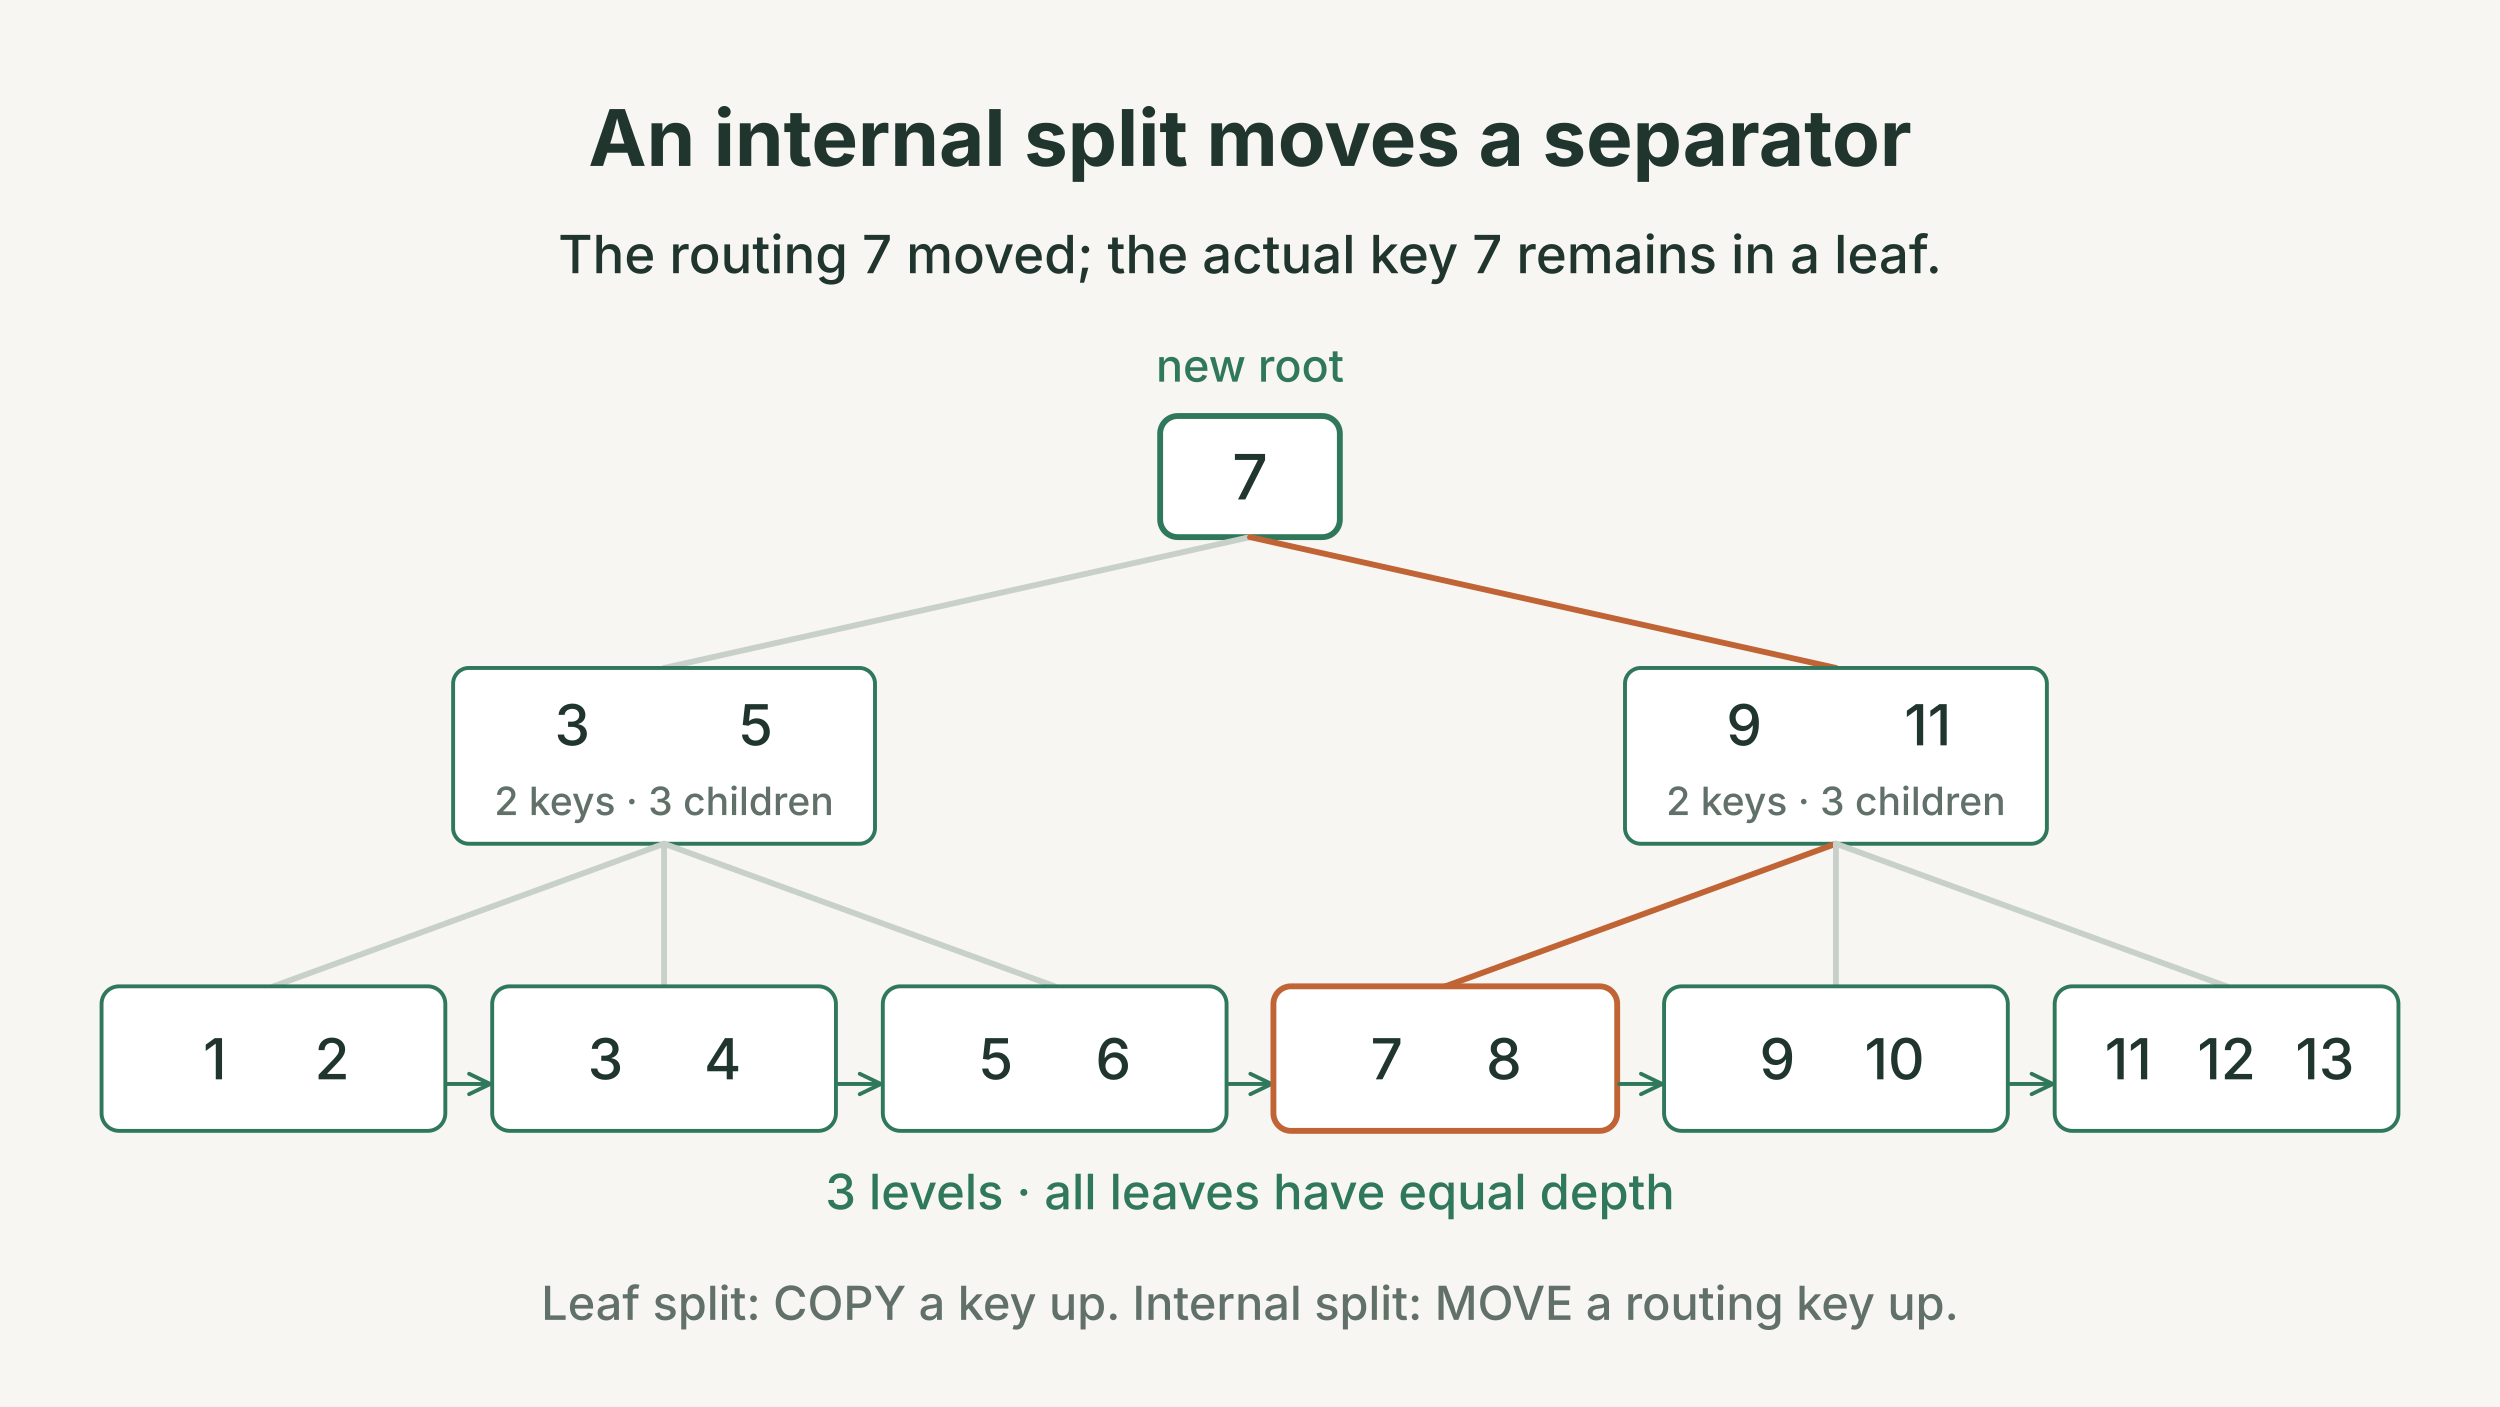
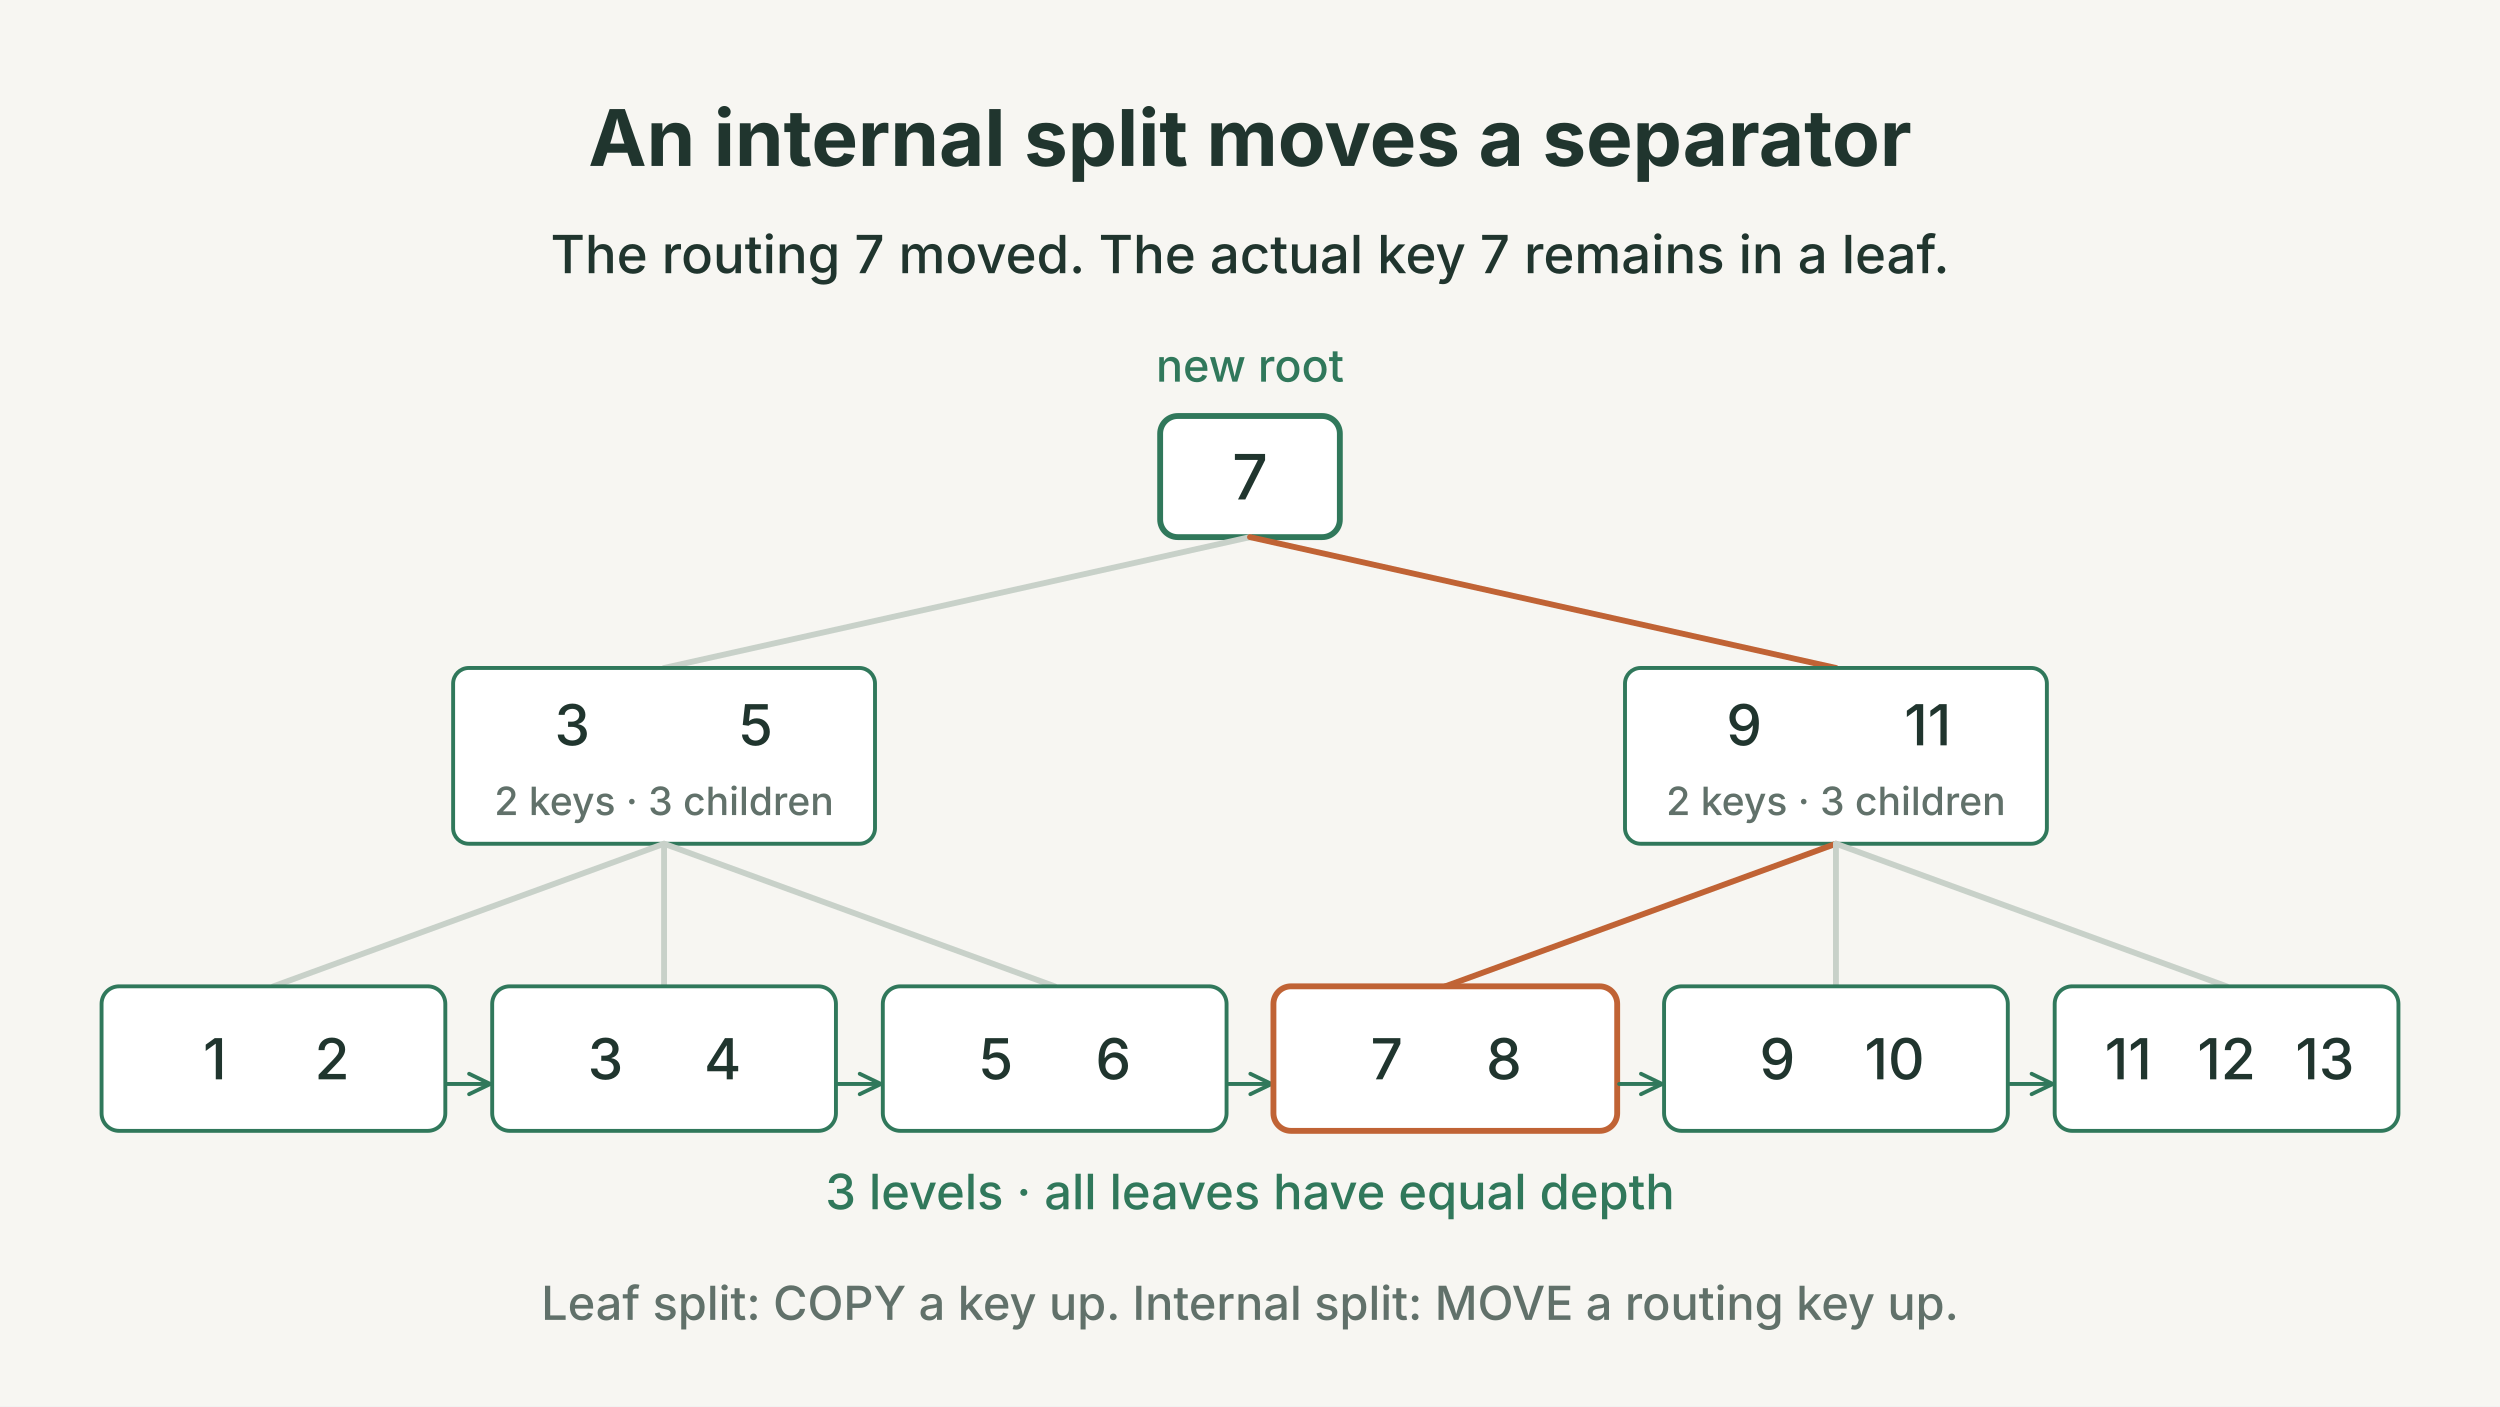
<svg xmlns="http://www.w3.org/2000/svg" viewBox="0 0 1280 720" role="img" aria-labelledby="title desc" font-family="-apple-system, BlinkMacSystemFont, Segoe UI, sans-serif">
  <rect width="1280" height="720" fill="#f7f6f2" />
  <text x="640" y="70" fill="#20352e" font-size="40" text-anchor="middle" font-weight="650" dominant-baseline="middle">An internal split moves a separator</text>
-   <text x="640" y="130" fill="#20352e" font-size="27" text-anchor="middle" font-weight="500" dominant-baseline="middle">The routing 7 moved; the actual key 7 remains in a leaf.</text>
+   <text x="640" y="130" fill="#20352e" font-size="27" text-anchor="middle" font-weight="500" dominant-baseline="middle">The routing 7 moved. The actual key 7 remains in a leaf.</text>
  <rect x="594" y="213" width="92" height="62" rx="9" fill="#ffffff" stroke="#30785b" stroke-width="3" />
  <text x="640" y="244" fill="#20352e" font-size="32" text-anchor="middle" font-weight="500" dominant-baseline="middle">7</text>
  <text x="640" y="187" fill="#30785b" font-size="23" text-anchor="middle" font-weight="500" dominant-baseline="middle">new root</text>
  <line x1="640" y1="275" x2="340" y2="342" stroke="#c8d1c9" stroke-width="3" stroke-dasharray="" stroke-linecap="round" />
  <rect x="232" y="342" width="216" height="90" rx="8" fill="#ffffff" stroke="#30785b" stroke-width="2" />
  <text x="293" y="371" fill="#20352e" font-size="29" text-anchor="middle" font-weight="500" dominant-baseline="middle">3</text>
  <text x="387" y="371" fill="#20352e" font-size="29" text-anchor="middle" font-weight="500" dominant-baseline="middle">5</text>
  <text x="340" y="410" fill="#61716a" font-size="20" text-anchor="middle" font-weight="500" dominant-baseline="middle">2 keys · 3 children</text>
  <line x1="640" y1="275" x2="940" y2="342" stroke="#c06335" stroke-width="3" stroke-dasharray="" stroke-linecap="round" />
  <rect x="832" y="342" width="216" height="90" rx="8" fill="#ffffff" stroke="#30785b" stroke-width="2" />
  <text x="893" y="371" fill="#20352e" font-size="29" text-anchor="middle" font-weight="500" dominant-baseline="middle">9</text>
  <text x="987" y="371" fill="#20352e" font-size="29" text-anchor="middle" font-weight="500" dominant-baseline="middle">11</text>
  <text x="940" y="410" fill="#61716a" font-size="20" text-anchor="middle" font-weight="500" dominant-baseline="middle">2 keys · 3 children</text>
  <line x1="340" y1="432" x2="140" y2="505" stroke="#c8d1c9" stroke-width="3" stroke-dasharray="" stroke-linecap="round" />
  <line x1="340" y1="432" x2="340" y2="505" stroke="#c8d1c9" stroke-width="3" stroke-dasharray="" stroke-linecap="round" />
  <line x1="340" y1="432" x2="540" y2="505" stroke="#c8d1c9" stroke-width="3" stroke-dasharray="" stroke-linecap="round" />
  <line x1="940" y1="432" x2="740" y2="505" stroke="#c06335" stroke-width="3" stroke-dasharray="" stroke-linecap="round" />
  <line x1="940" y1="432" x2="940" y2="505" stroke="#c8d1c9" stroke-width="3" stroke-dasharray="" stroke-linecap="round" />
  <line x1="940" y1="432" x2="1140" y2="505" stroke="#c8d1c9" stroke-width="3" stroke-dasharray="" stroke-linecap="round" />
  <rect x="52" y="505" width="176" height="74" rx="9" fill="#ffffff" stroke="#30785b" stroke-width="2" />
  <text x="110" y="542" fill="#20352e" font-size="29" text-anchor="middle" font-weight="500" dominant-baseline="middle">1</text>
  <text x="170" y="542" fill="#20352e" font-size="29" text-anchor="middle" font-weight="500" dominant-baseline="middle">2</text>
  <line x1="229" y1="555" x2="251" y2="555" stroke="#30785b" stroke-width="2" stroke-dasharray="" stroke-linecap="round" />
  <path d="M 240.195 560.22 L 251 555 L 240.195 549.78" fill="none" stroke="#30785b" stroke-width="2" stroke-linecap="round" stroke-linejoin="round" />
  <rect x="252" y="505" width="176" height="74" rx="9" fill="#ffffff" stroke="#30785b" stroke-width="2" />
  <text x="310" y="542" fill="#20352e" font-size="29" text-anchor="middle" font-weight="500" dominant-baseline="middle">3</text>
  <text x="370" y="542" fill="#20352e" font-size="29" text-anchor="middle" font-weight="500" dominant-baseline="middle">4</text>
  <line x1="429" y1="555" x2="451" y2="555" stroke="#30785b" stroke-width="2" stroke-dasharray="" stroke-linecap="round" />
  <path d="M 440.195 560.22 L 451 555 L 440.195 549.78" fill="none" stroke="#30785b" stroke-width="2" stroke-linecap="round" stroke-linejoin="round" />
  <rect x="452" y="505" width="176" height="74" rx="9" fill="#ffffff" stroke="#30785b" stroke-width="2" />
  <text x="510" y="542" fill="#20352e" font-size="29" text-anchor="middle" font-weight="500" dominant-baseline="middle">5</text>
  <text x="570" y="542" fill="#20352e" font-size="29" text-anchor="middle" font-weight="500" dominant-baseline="middle">6</text>
  <line x1="629" y1="555" x2="651" y2="555" stroke="#30785b" stroke-width="2" stroke-dasharray="" stroke-linecap="round" />
  <path d="M 640.195 560.22 L 651 555 L 640.195 549.78" fill="none" stroke="#30785b" stroke-width="2" stroke-linecap="round" stroke-linejoin="round" />
  <rect x="652" y="505" width="176" height="74" rx="9" fill="#ffffff" stroke="#c06335" stroke-width="3" />
  <text x="710" y="542" fill="#20352e" font-size="29" text-anchor="middle" font-weight="500" dominant-baseline="middle">7</text>
  <text x="770" y="542" fill="#20352e" font-size="29" text-anchor="middle" font-weight="500" dominant-baseline="middle">8</text>
  <line x1="829" y1="555" x2="851" y2="555" stroke="#30785b" stroke-width="2" stroke-dasharray="" stroke-linecap="round" />
  <path d="M 840.195 560.22 L 851 555 L 840.195 549.78" fill="none" stroke="#30785b" stroke-width="2" stroke-linecap="round" stroke-linejoin="round" />
  <rect x="852" y="505" width="176" height="74" rx="9" fill="#ffffff" stroke="#30785b" stroke-width="2" />
  <text x="910" y="542" fill="#20352e" font-size="29" text-anchor="middle" font-weight="500" dominant-baseline="middle">9</text>
  <text x="970" y="542" fill="#20352e" font-size="29" text-anchor="middle" font-weight="500" dominant-baseline="middle">10</text>
  <line x1="1029" y1="555" x2="1051" y2="555" stroke="#30785b" stroke-width="2" stroke-dasharray="" stroke-linecap="round" />
  <path d="M 1040.195 560.22 L 1051 555 L 1040.195 549.78" fill="none" stroke="#30785b" stroke-width="2" stroke-linecap="round" stroke-linejoin="round" />
  <rect x="1052" y="505" width="176" height="74" rx="9" fill="#ffffff" stroke="#30785b" stroke-width="2" />
  <text x="1089.667" y="542" fill="#20352e" font-size="29" text-anchor="middle" font-weight="500" dominant-baseline="middle">11</text>
  <text x="1140" y="542" fill="#20352e" font-size="29" text-anchor="middle" font-weight="500" dominant-baseline="middle">12</text>
  <text x="1190.333" y="542" fill="#20352e" font-size="29" text-anchor="middle" font-weight="500" dominant-baseline="middle">13</text>
  <text x="640" y="610" fill="#30785b" font-size="25" text-anchor="middle" font-weight="500" dominant-baseline="middle">3 levels · all leaves have equal depth</text>
  <text x="640" y="667" fill="#61716a" font-size="24" text-anchor="middle" font-weight="500" dominant-baseline="middle">Leaf split: COPY a key up. Internal split: MOVE a routing key up.</text>
</svg>
